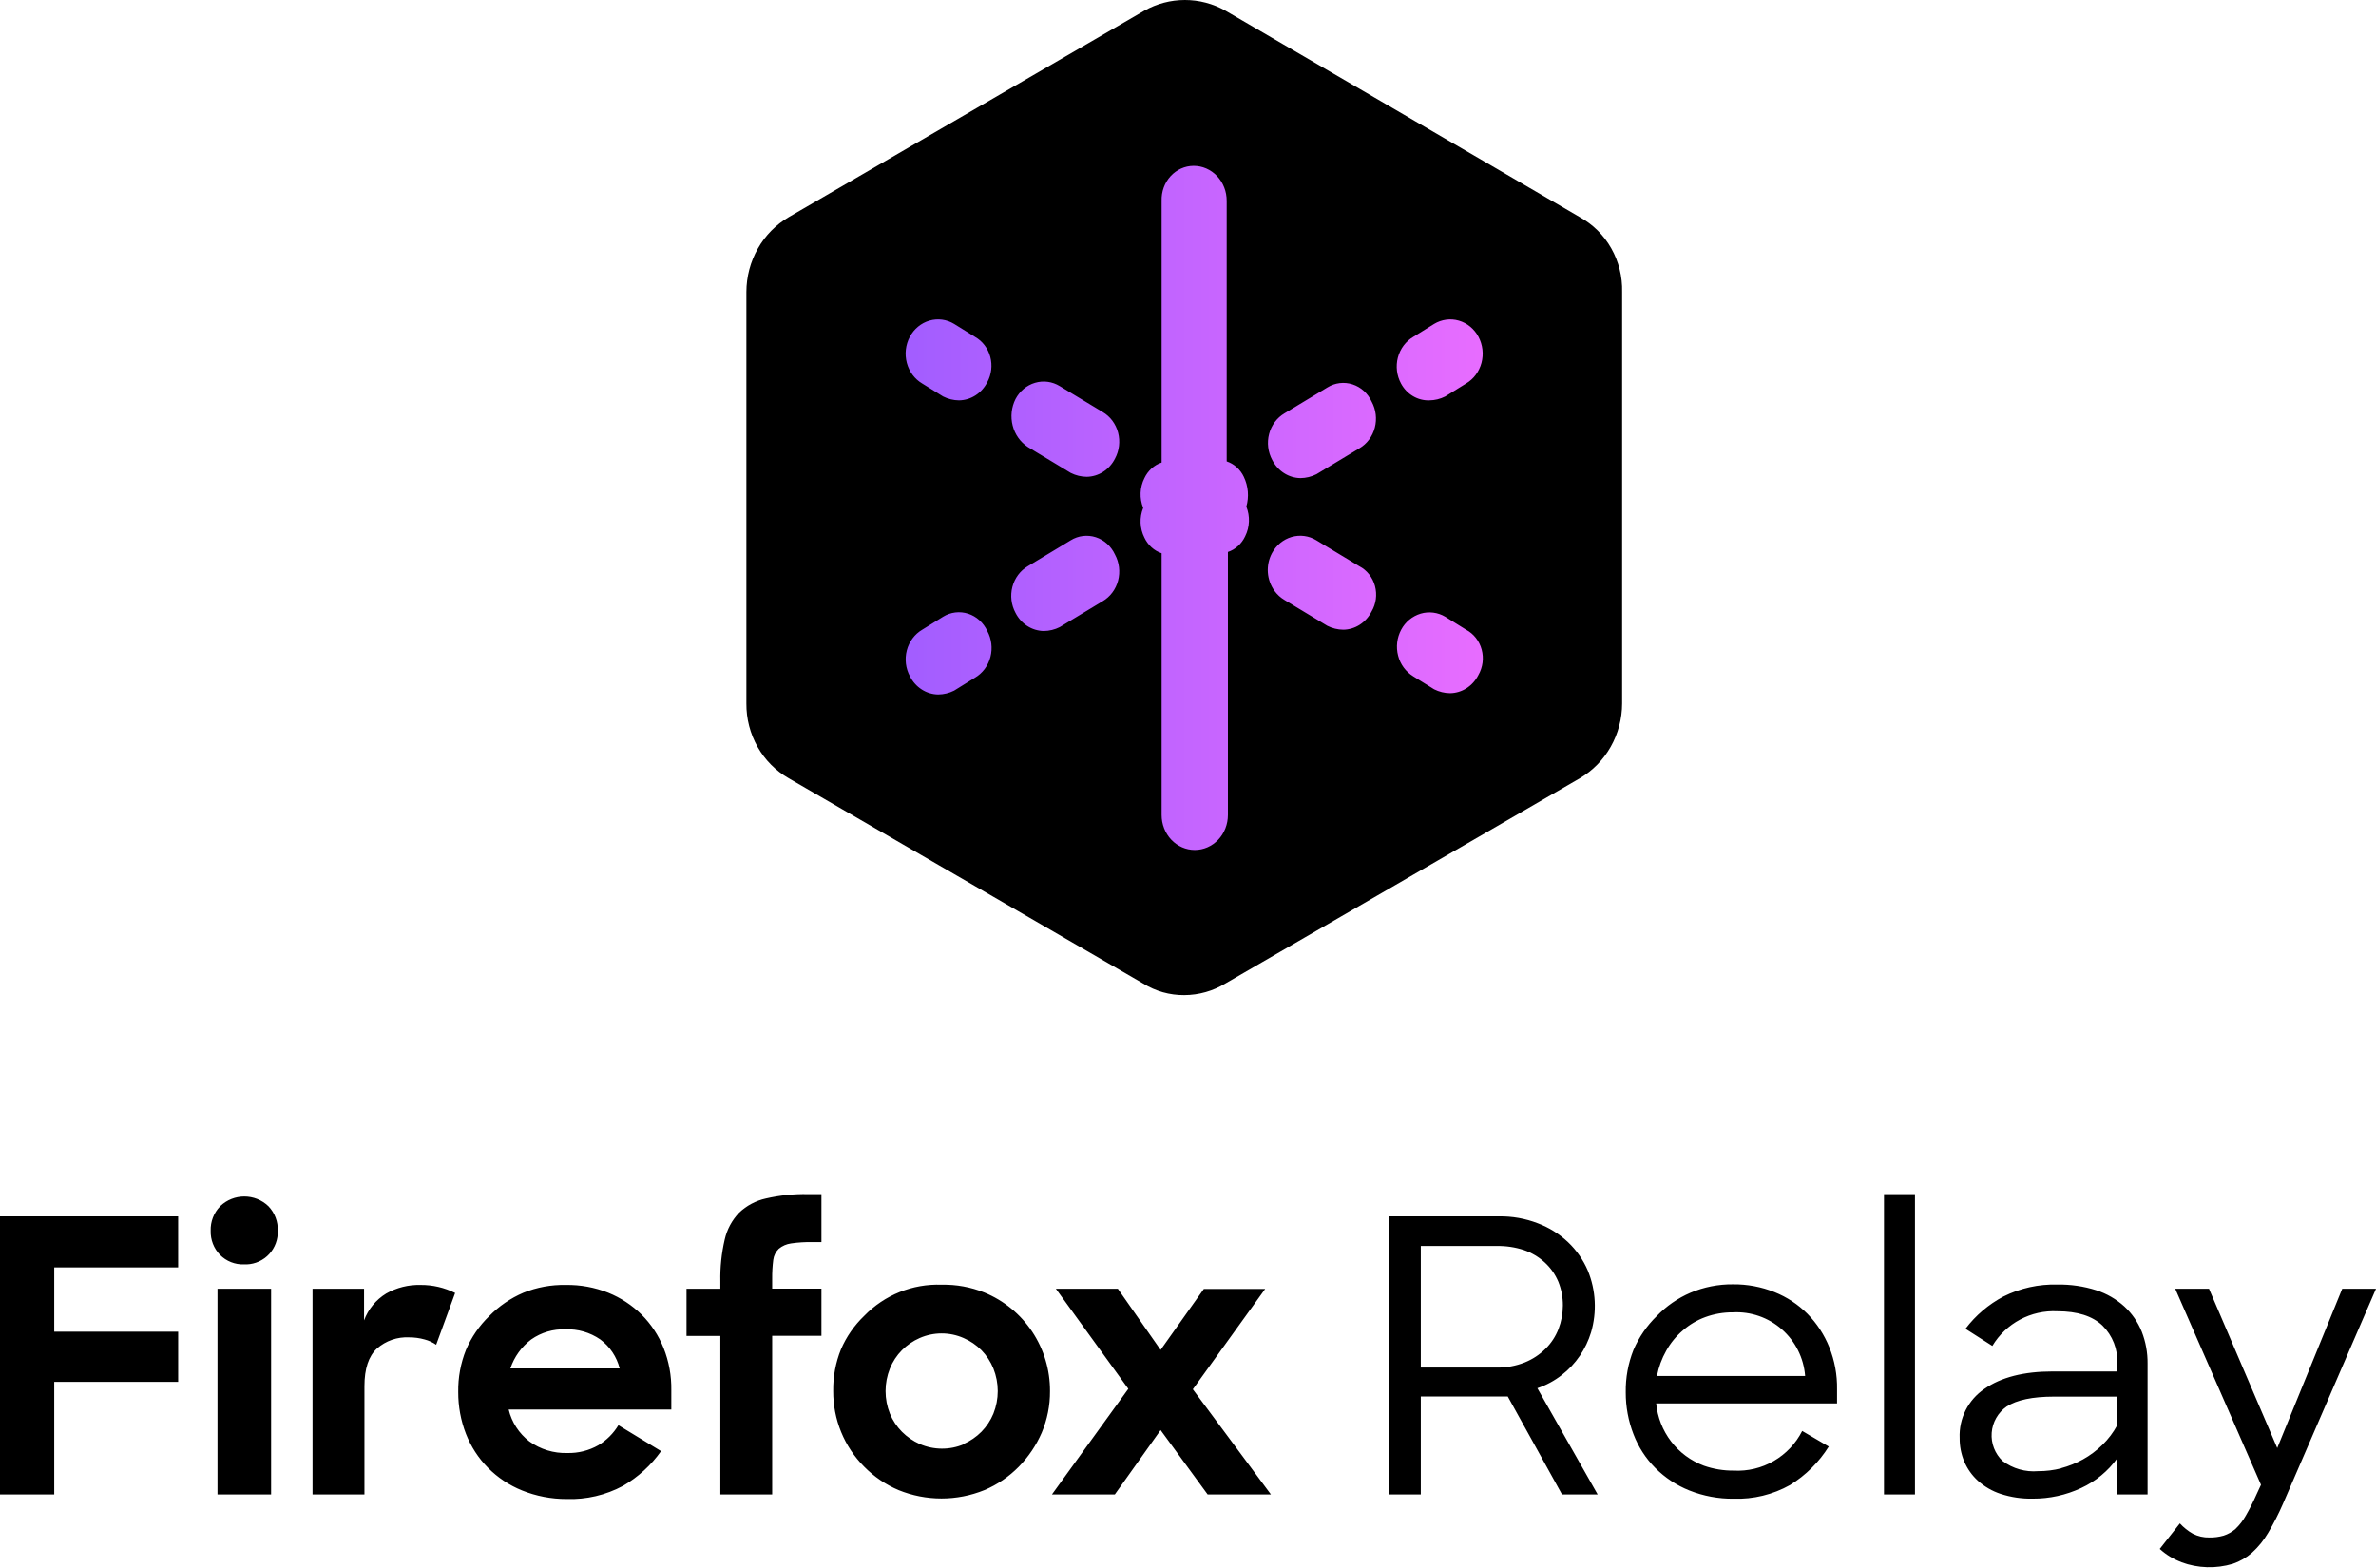
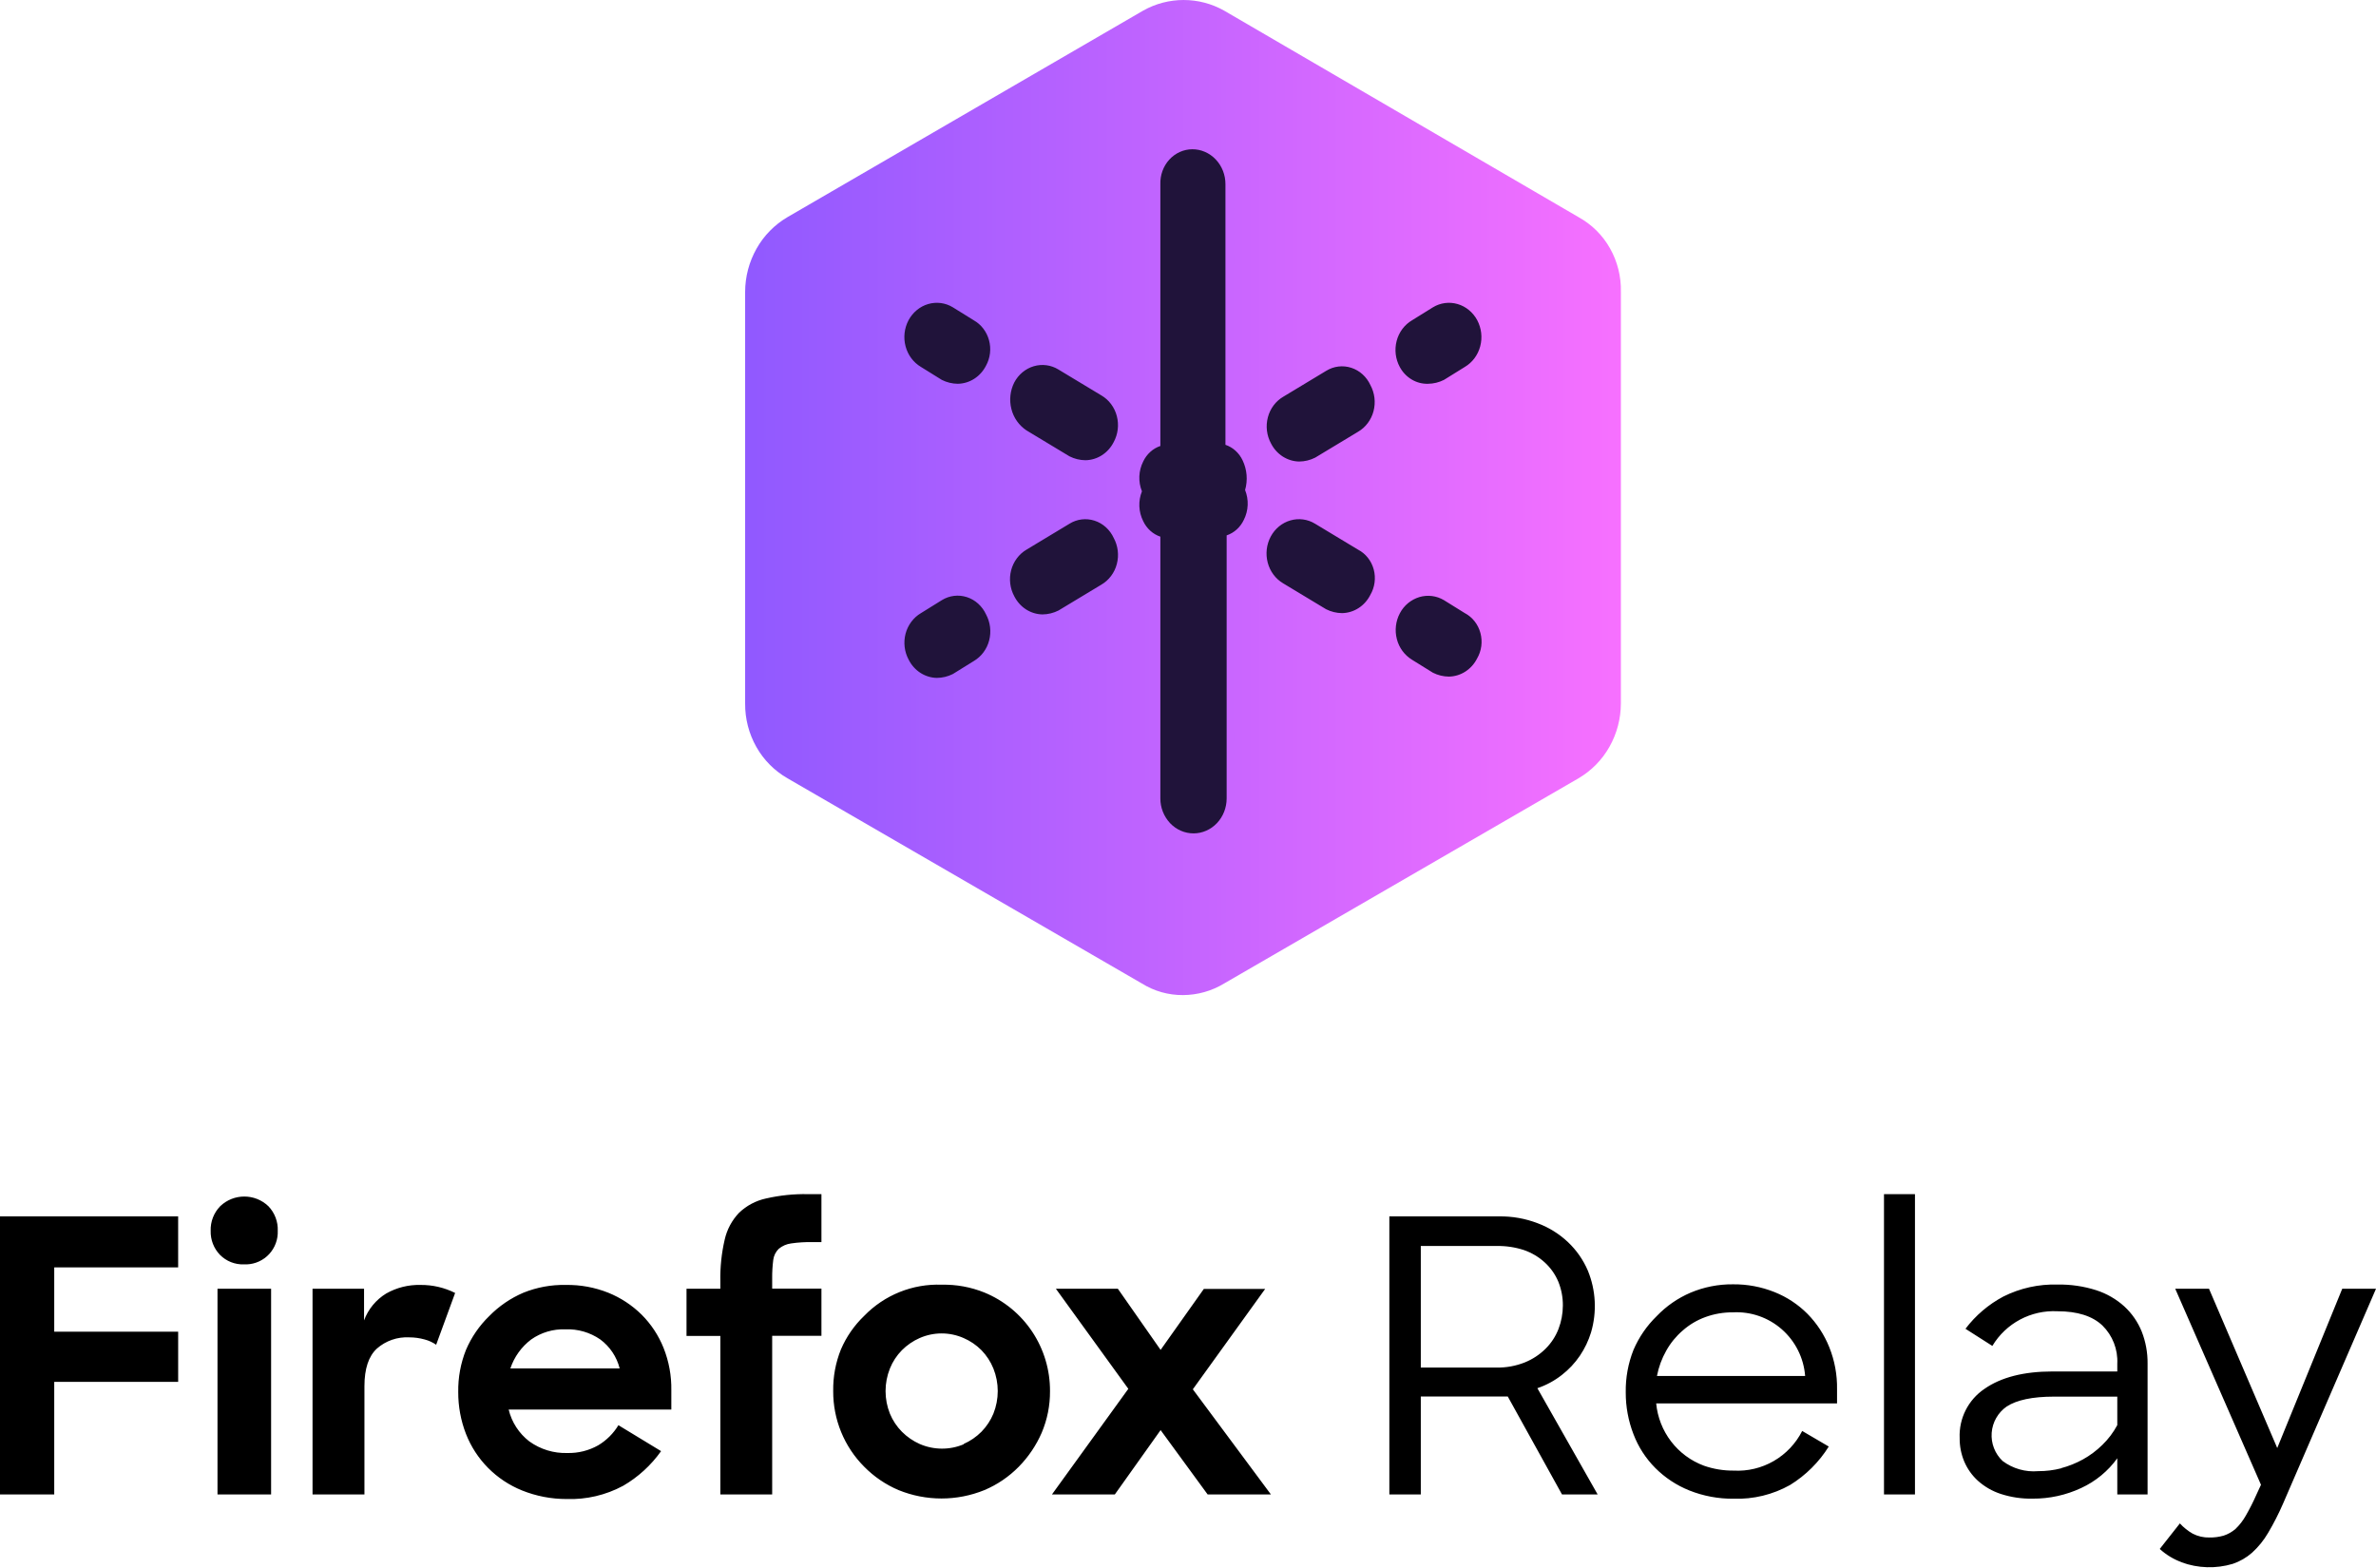
<svg xmlns="http://www.w3.org/2000/svg" width="191" height="126" fill="none" viewBox="0 0 191 126">
-   <path d="M14.321 97.793v4.101H4.36v5.166h9.962v4.038H4.36v9.048H0V97.793h14.321Zm3.375-.814a2.8 2.8 0 0 1 3.885 0 2.703 2.703 0 0 1 .747 1.972 2.614 2.614 0 0 1-.688 1.87 2.59 2.59 0 0 1-1.802.829h-.224a2.589 2.589 0 0 1-1.93-.764 2.674 2.674 0 0 1-.748-1.935 2.706 2.706 0 0 1 .76-1.972Zm4.097 6.631v16.536h-4.309V103.61h4.309Zm7.472 0v2.542a4.27 4.27 0 0 1 1.78-2.16 5.318 5.318 0 0 1 2.76-.689 6.086 6.086 0 0 1 2.782.645l-1.525 4.164a2.956 2.956 0 0 0-.928-.426 4.599 4.599 0 0 0-1.245-.169 3.64 3.64 0 0 0-2.59.901c-.669.614-1.003 1.622-1.003 3.025v8.703h-4.172V103.61h4.14Zm12.702 16.216a8.13 8.13 0 0 1-2.74-1.822 8.047 8.047 0 0 1-1.768-2.723 9.183 9.183 0 0 1-.623-3.369 8.762 8.762 0 0 1 .623-3.387 8.34 8.34 0 0 1 1.868-2.718 8.525 8.525 0 0 1 2.746-1.878 8.613 8.613 0 0 1 3.412-.626 8.837 8.837 0 0 1 3.412.626c1 .403 1.91 1.001 2.678 1.759a7.963 7.963 0 0 1 1.768 2.68 8.815 8.815 0 0 1 .623 3.4v1.553H40.89a4.58 4.58 0 0 0 1.662 2.561c.89.64 1.964.968 3.058.933a4.808 4.808 0 0 0 2.49-.626 4.738 4.738 0 0 0 1.613-1.61l3.43 2.085a9.73 9.73 0 0 1-3.05 2.787 8.938 8.938 0 0 1-4.552 1.064 9.56 9.56 0 0 1-3.574-.689Zm.735-12.14a4.838 4.838 0 0 0-1.675 2.329h8.786a4.165 4.165 0 0 0-1.557-2.329 4.612 4.612 0 0 0-2.802-.814 4.509 4.509 0 0 0-2.752.814Zm15.205-4.076v-.583a13.611 13.611 0 0 1 .349-3.368 4.572 4.572 0 0 1 1.158-2.16 4.512 4.512 0 0 1 2.16-1.146 13.864 13.864 0 0 1 3.362-.35h1.097v3.856h-.704a10.75 10.75 0 0 0-1.737.107 1.961 1.961 0 0 0-.99.432 1.517 1.517 0 0 0-.442.889 11.023 11.023 0 0 0-.087 1.515v.795h3.96v3.795h-3.96v12.754h-4.166v-12.742h-2.72v-3.794h2.72Zm14.32 16.185a8.586 8.586 0 0 1-2.757-1.878 8.509 8.509 0 0 1-1.853-2.789 8.565 8.565 0 0 1-.638-3.291 8.591 8.591 0 0 1 .623-3.356 8.217 8.217 0 0 1 1.868-2.692 8.251 8.251 0 0 1 6.227-2.505 8.672 8.672 0 0 1 3.43.626 8.488 8.488 0 0 1 3.85 3.153 8.554 8.554 0 0 1 1.43 4.78 8.43 8.43 0 0 1-.665 3.338 9.032 9.032 0 0 1-1.844 2.736 8.53 8.53 0 0 1-2.758 1.878 9.166 9.166 0 0 1-6.912 0Zm5.237-3.707a4.696 4.696 0 0 0 1.433-.983c.408-.418.735-.911.959-1.452a4.885 4.885 0 0 0 0-3.632 4.568 4.568 0 0 0-.959-1.471 4.581 4.581 0 0 0-1.433-.977 4.394 4.394 0 0 0-3.536 0 4.646 4.646 0 0 0-1.426.977 4.447 4.447 0 0 0-.964 1.471 4.885 4.885 0 0 0 0 3.632c.224.542.552 1.036.964 1.452.412.413.896.746 1.426.983a4.49 4.49 0 0 0 1.776.375 4.479 4.479 0 0 0 1.78-.356l-.02-.019Zm7.416-12.478h4.982l3.436 4.915 3.476-4.903h4.93l-5.815 8.071 6.276 8.453h-5.087l-3.78-5.172-3.679 5.172h-5.055l6.139-8.491-5.823-8.045Zm35.616-5.817a8.274 8.274 0 0 1 3.114.551 7.254 7.254 0 0 1 2.434 1.515 6.889 6.889 0 0 1 1.601 2.298 7.507 7.507 0 0 1 .255 4.959 7.012 7.012 0 0 1-.897 1.878 6.771 6.771 0 0 1-1.451 1.547 6.596 6.596 0 0 1-1.967 1.064l4.845 8.541h-2.865l-4.358-7.871h-6.993v7.871h-2.528V97.793h8.81Zm-6.282 12.153h6.089a5.864 5.864 0 0 0 2.267-.413 5.072 5.072 0 0 0 1.675-1.102 4.562 4.562 0 0 0 1.039-1.59 5.27 5.27 0 0 0 .35-1.879 4.994 4.994 0 0 0-.368-1.928 4.42 4.42 0 0 0-1.089-1.541 4.828 4.828 0 0 0-1.675-.995 6.648 6.648 0 0 0-2.186-.326h-6.102v9.774Zm21.587 9.88a8.142 8.142 0 0 1-2.739-1.809 7.771 7.771 0 0 1-1.75-2.711 9.215 9.215 0 0 1-.623-3.369 8.868 8.868 0 0 1 .623-3.412 8.422 8.422 0 0 1 1.868-2.718 8.26 8.26 0 0 1 2.709-1.878 8.57 8.57 0 0 1 3.425-.676 8.733 8.733 0 0 1 3.337.626 7.821 7.821 0 0 1 2.646 1.747 8.14 8.14 0 0 1 1.755 2.686 8.692 8.692 0 0 1 .623 3.381v1.133h-14.539a5.959 5.959 0 0 0 1.2 3.061 5.895 5.895 0 0 0 2.636 1.948 7.049 7.049 0 0 0 2.391.395 5.8 5.8 0 0 0 3.225-.772 5.84 5.84 0 0 0 2.285-2.415l2.136 1.252a9.632 9.632 0 0 1-3.113 3.093 8.673 8.673 0 0 1-4.539 1.102 9.355 9.355 0 0 1-3.556-.664Zm1.283-13.937a5.66 5.66 0 0 0-1.812 1.077 5.944 5.944 0 0 0-1.326 1.621 6.64 6.64 0 0 0-.748 2.035h11.912a5.567 5.567 0 0 0-1.874-3.751 5.511 5.511 0 0 0-3.948-1.364 6.282 6.282 0 0 0-2.204.382Zm16.855-9.887v24.144h-2.49V96.002h2.49Zm6.887 24.1a5.154 5.154 0 0 1-1.83-1.058 4.442 4.442 0 0 1-1.097-1.547 4.76 4.76 0 0 1-.367-1.878 4.531 4.531 0 0 1 1.999-3.964c1.326-.926 3.15-1.396 5.467-1.396h5.205v-.626a4.02 4.02 0 0 0-1.195-3.068c-.803-.764-2.012-1.146-3.611-1.146a5.755 5.755 0 0 0-5.237 2.787l-2.161-1.378a9.29 9.29 0 0 1 3.045-2.592 9.139 9.139 0 0 1 4.359-.964 9.73 9.73 0 0 1 3.113.457 6.204 6.204 0 0 1 2.254 1.302 5.603 5.603 0 0 1 1.401 2.029c.319.819.477 1.693.467 2.573v10.513h-2.435v-2.906a7.398 7.398 0 0 1-2.895 2.386 9.07 9.07 0 0 1-3.904.858 7.803 7.803 0 0 1-2.578-.382Zm4.856-2.066a7.78 7.78 0 0 0 1.763-.708 7.256 7.256 0 0 0 1.557-1.164 6.506 6.506 0 0 0 1.201-1.591v-2.291h-5.087c-1.724 0-2.995.269-3.804.795a2.831 2.831 0 0 0-.324 4.383 4.16 4.16 0 0 0 2.851.814 7.363 7.363 0 0 0 1.869-.232l-.026-.006Zm9.701 7.563a5.327 5.327 0 0 1-1.767-1.07l1.618-2.054c.3.328.648.607 1.034.826.416.214.878.32 1.345.307.385.007.769-.044 1.14-.15.347-.113.668-.294.945-.532.332-.315.612-.678.836-1.077.314-.545.6-1.108.852-1.684l.368-.796-6.893-15.759h2.715l5.485 12.804 5.225-12.804H191l-7.472 17.275a21.017 21.017 0 0 1-1.202 2.354 6.773 6.773 0 0 1-1.294 1.596c-.45.395-.974.697-1.539.889a6.536 6.536 0 0 1-4.134-.125h.024ZM126.988 17.453 98.508.856C97.508.294 96.388 0 95.25 0a6.651 6.651 0 0 0-3.259.856L63.41 17.453a6.813 6.813 0 0 0-2.49 2.532 7.111 7.111 0 0 0-.92 3.484v33.088a6.985 6.985 0 0 0 .903 3.495 6.688 6.688 0 0 0 2.507 2.522l28.48 16.492A6.15 6.15 0 0 0 95.2 80a6.413 6.413 0 0 0 3.308-.934l28.48-16.492a6.804 6.804 0 0 0 2.49-2.532 7.106 7.106 0 0 0 .92-3.485V23.47a6.794 6.794 0 0 0-.876-3.51 6.5 6.5 0 0 0-2.534-2.506Z" fill="#000" />
-   <path d="m75.813 49.583-1.678 1.042c-.3.175-.564.413-.776.697-.213.284-.37.61-.462.96a2.874 2.874 0 0 0 .251 2.093c.22.435.548.8.947 1.056.399.257.856.396 1.323.402.444-.004.882-.11 1.283-.312l1.678-1.042c.3-.175.564-.413.777-.697.212-.284.369-.61.461-.96a2.876 2.876 0 0 0-.251-2.093 2.663 2.663 0 0 0-.633-.864 2.5 2.5 0 0 0-.907-.526 2.408 2.408 0 0 0-2.013.244Zm10.263-6.145-3.454 2.083a2.63 2.63 0 0 0-.776.697 2.79 2.79 0 0 0-.462.96 2.874 2.874 0 0 0 .251 2.093c.22.435.548.8.947 1.056.399.256.856.395 1.323.402a2.91 2.91 0 0 0 1.283-.312l3.454-2.084c.3-.175.565-.412.777-.697.213-.284.37-.61.461-.96a2.876 2.876 0 0 0-.25-2.093 2.66 2.66 0 0 0-.634-.864 2.498 2.498 0 0 0-.907-.526 2.409 2.409 0 0 0-2.013.245Zm13.915-5.094a2.443 2.443 0 0 0-.57-.774 2.3 2.3 0 0 0-.811-.476V16.146a2.94 2.94 0 0 0-.2-1.078 2.818 2.818 0 0 0-.578-.914 2.65 2.65 0 0 0-.866-.61 2.534 2.534 0 0 0-1.02-.21 2.46 2.46 0 0 0-1.004.218 2.58 2.58 0 0 0-.844.614c-.24.263-.426.573-.55.913-.123.34-.18.703-.169 1.067v21.041c-.298.1-.574.262-.811.477a2.448 2.448 0 0 0-.57.773 2.904 2.904 0 0 0-.099 2.396 2.903 2.903 0 0 0 .099 2.396c.139.296.333.559.57.773a2.3 2.3 0 0 0 .811.477v21.042c0 .746.281 1.461.78 1.989.5.527 1.178.823 1.885.823.707 0 1.384-.296 1.884-.823.5-.528.78-1.243.78-1.99V44.376c.298-.1.574-.262.811-.477.238-.215.432-.478.571-.773a2.911 2.911 0 0 0 .099-2.396 3.373 3.373 0 0 0-.198-2.385Zm6.721-7.198-3.454 2.083c-.3.176-.564.413-.777.697-.213.285-.369.61-.461.96a2.874 2.874 0 0 0 .251 2.093c.22.435.547.8.946 1.056.399.257.856.396 1.324.403.444-.005.882-.111 1.283-.313l3.454-2.083c.3-.176.564-.413.777-.697.212-.285.369-.611.461-.96a2.874 2.874 0 0 0-.251-2.093 2.673 2.673 0 0 0-.633-.865 2.506 2.506 0 0 0-.907-.525 2.413 2.413 0 0 0-2.013.244Zm8.181 1.041c.444-.003.882-.11 1.283-.312l1.678-1.042c.299-.176.563-.414.776-.699.212-.285.369-.611.462-.96a2.9 2.9 0 0 0-.241-2.097 2.696 2.696 0 0 0-.666-.816 2.544 2.544 0 0 0-.912-.483 2.47 2.47 0 0 0-1.017-.077 2.51 2.51 0 0 0-.968.34l-1.678 1.042c-.3.176-.564.413-.777.697a2.8 2.8 0 0 0-.461.96 2.876 2.876 0 0 0 .251 2.093c.226.423.557.772.957 1.01.4.239.854.358 1.313.345Zm2.961 18.438-1.678-1.042a2.487 2.487 0 0 0-1.976-.247 2.635 2.635 0 0 0-1.566 1.296 2.888 2.888 0 0 0-.244 2.084 2.737 2.737 0 0 0 1.22 1.659l1.678 1.042c.401.201.838.308 1.283.312a2.513 2.513 0 0 0 1.323-.402c.399-.256.726-.621.947-1.056a2.702 2.702 0 0 0 .265-2.052 2.618 2.618 0 0 0-.467-.936 2.47 2.47 0 0 0-.785-.658Zm-8.586-5.104-3.454-2.084a2.474 2.474 0 0 0-1.986-.264 2.56 2.56 0 0 0-.912.484c-.27.223-.497.5-.666.816a2.874 2.874 0 0 0 .222 3.057c.212.285.476.522.776.7l3.454 2.083a2.91 2.91 0 0 0 1.283.312 2.511 2.511 0 0 0 1.323-.402c.399-.257.726-.621.947-1.056.179-.303.297-.643.344-.997a2.697 2.697 0 0 0-.069-1.058 2.607 2.607 0 0 0-.471-.937 2.45 2.45 0 0 0-.791-.654Zm-26.646-9.584 3.454 2.084c.401.202.84.308 1.283.312a2.515 2.515 0 0 0 1.324-.402c.399-.256.726-.621.946-1.056a2.876 2.876 0 0 0 .251-2.093 2.791 2.791 0 0 0-.46-.96 2.632 2.632 0 0 0-.778-.697l-3.454-2.083a2.455 2.455 0 0 0-1.983-.265 2.54 2.54 0 0 0-.91.486c-.269.225-.493.503-.66.82a3.064 3.064 0 0 0-.229 2.134 2.908 2.908 0 0 0 1.216 1.72Zm-4.243-8.854L76.7 26.042a2.473 2.473 0 0 0-1.986-.264c-.33.096-.64.26-.911.483-.271.223-.498.5-.666.816a2.9 2.9 0 0 0-.24 2.097c.092.349.249.675.461.96.213.285.477.523.776.7l1.678 1.04c.4.203.839.31 1.283.314a2.515 2.515 0 0 0 1.323-.403c.4-.256.726-.62.947-1.056a2.78 2.78 0 0 0 .24-2.044 2.694 2.694 0 0 0-.46-.933 2.532 2.532 0 0 0-.767-.669Z" fill="url(#a)" />
+   <path fill="#000" d="M14.321 97.793v4.101H4.36v5.166h9.962v4.038H4.36v9.048H0V97.793h14.321Zm3.375-.814a2.8 2.8 0 0 1 3.885 0c.506.529.775 1.241.747 1.972a2.613 2.613 0 0 1-.688 1.87 2.587 2.587 0 0 1-1.802.829h-.224a2.587 2.587 0 0 1-1.93-.764 2.674 2.674 0 0 1-.748-1.935 2.708 2.708 0 0 1 .76-1.972Zm4.097 6.631v16.536h-4.309V103.61h4.309Zm7.472 0v2.542c.334-.9.961-1.66 1.78-2.16a5.32 5.32 0 0 1 2.76-.689 6.078 6.078 0 0 1 2.782.645l-1.525 4.164a2.943 2.943 0 0 0-.928-.426 4.593 4.593 0 0 0-1.245-.169 3.641 3.641 0 0 0-2.59.901c-.669.614-1.003 1.622-1.003 3.025v8.703h-4.172V103.61h4.141Zm12.702 16.216a8.127 8.127 0 0 1-2.74-1.822 8.05 8.05 0 0 1-1.768-2.723 9.177 9.177 0 0 1-.623-3.369 8.766 8.766 0 0 1 .623-3.387 8.36 8.36 0 0 1 1.868-2.718 8.532 8.532 0 0 1 2.746-1.878 8.61 8.61 0 0 1 3.412-.626 8.833 8.833 0 0 1 3.412.626c1 .403 1.91 1.001 2.678 1.759a7.963 7.963 0 0 1 1.768 2.68 8.811 8.811 0 0 1 .623 3.4v1.553H40.89a4.576 4.576 0 0 0 1.662 2.561c.89.64 1.964.968 3.058.933a4.804 4.804 0 0 0 2.49-.626 4.733 4.733 0 0 0 1.613-1.61l3.43 2.085a9.726 9.726 0 0 1-3.05 2.787 8.944 8.944 0 0 1-4.552 1.064 9.576 9.576 0 0 1-3.574-.689Zm.735-12.14a4.836 4.836 0 0 0-1.675 2.329h8.786a4.168 4.168 0 0 0-1.557-2.329 4.616 4.616 0 0 0-2.802-.814 4.504 4.504 0 0 0-2.752.814Zm15.205-4.076v-.583a13.63 13.63 0 0 1 .349-3.368 4.572 4.572 0 0 1 1.158-2.16 4.509 4.509 0 0 1 2.16-1.146 13.874 13.874 0 0 1 3.362-.35h1.097v3.856h-.704a10.736 10.736 0 0 0-1.737.107 1.955 1.955 0 0 0-.99.432 1.511 1.511 0 0 0-.442.889 10.961 10.961 0 0 0-.087 1.515v.795h3.96v3.795h-3.96v12.754h-4.166v-12.742h-2.72v-3.794h2.72Zm14.32 16.185a8.589 8.589 0 0 1-2.757-1.878 8.52 8.52 0 0 1-1.853-2.789 8.575 8.575 0 0 1-.638-3.291 8.591 8.591 0 0 1 .623-3.356 8.222 8.222 0 0 1 1.868-2.692 8.25 8.25 0 0 1 6.227-2.505 8.661 8.661 0 0 1 3.43.626 8.49 8.49 0 0 1 3.85 3.153 8.554 8.554 0 0 1 1.43 4.78 8.43 8.43 0 0 1-.665 3.338 9.037 9.037 0 0 1-1.844 2.736 8.535 8.535 0 0 1-2.758 1.878 9.166 9.166 0 0 1-6.912 0h-.001Zm5.237-3.707a4.693 4.693 0 0 0 1.433-.983c.408-.418.735-.911.959-1.452a4.883 4.883 0 0 0 0-3.632 4.573 4.573 0 0 0-.959-1.471 4.566 4.566 0 0 0-1.433-.977 4.395 4.395 0 0 0-3.536 0 4.656 4.656 0 0 0-1.426.977 4.438 4.438 0 0 0-.964 1.471 4.883 4.883 0 0 0 0 3.632c.224.542.552 1.036.964 1.452.412.413.896.746 1.426.983.56.245 1.165.372 1.776.375a4.48 4.48 0 0 0 1.78-.356l-.02-.019Zm7.416-12.478h4.982l3.436 4.915 3.476-4.903h4.93l-5.815 8.071 6.276 8.453h-5.087l-3.78-5.172-3.679 5.172h-5.055l6.139-8.491-5.823-8.045Zm35.616-5.817a8.282 8.282 0 0 1 3.114.551 7.248 7.248 0 0 1 2.434 1.515 6.892 6.892 0 0 1 1.601 2.298 7.507 7.507 0 0 1 .255 4.959 7.01 7.01 0 0 1-.897 1.878 6.75 6.75 0 0 1-1.451 1.547 6.596 6.596 0 0 1-1.967 1.064l4.845 8.541h-2.865l-4.358-7.871h-6.993v7.871h-2.528V97.793h8.81Zm-6.282 12.153h6.089a5.86 5.86 0 0 0 2.267-.413 5.067 5.067 0 0 0 1.675-1.102 4.562 4.562 0 0 0 1.039-1.59c.23-.6.349-1.237.35-1.879a4.994 4.994 0 0 0-.368-1.928 4.416 4.416 0 0 0-1.089-1.541 4.825 4.825 0 0 0-1.675-.995 6.644 6.644 0 0 0-2.186-.326h-6.102v9.774Zm21.587 9.88a8.147 8.147 0 0 1-2.739-1.809 7.761 7.761 0 0 1-1.75-2.711 9.219 9.219 0 0 1-.623-3.369 8.871 8.871 0 0 1 .623-3.412 8.413 8.413 0 0 1 1.868-2.718 8.264 8.264 0 0 1 2.709-1.878 8.57 8.57 0 0 1 3.425-.676 8.725 8.725 0 0 1 3.337.626c.992.396 1.893.99 2.646 1.747a8.145 8.145 0 0 1 1.755 2.686 8.677 8.677 0 0 1 .623 3.381v1.133h-14.539a5.96 5.96 0 0 0 1.2 3.061 5.9 5.9 0 0 0 2.636 1.948 7.049 7.049 0 0 0 2.391.395 5.798 5.798 0 0 0 3.225-.772 5.844 5.844 0 0 0 2.285-2.415l2.136 1.252a9.632 9.632 0 0 1-3.113 3.093 8.666 8.666 0 0 1-4.539 1.102 9.351 9.351 0 0 1-3.556-.664Zm1.283-13.937a5.657 5.657 0 0 0-1.812 1.077 5.96 5.96 0 0 0-1.326 1.621 6.64 6.64 0 0 0-.748 2.035h11.912a5.565 5.565 0 0 0-1.874-3.751 5.511 5.511 0 0 0-3.948-1.364 6.274 6.274 0 0 0-2.204.382Zm16.855-9.887v24.144h-2.49V96.002h2.49Zm6.887 24.1a5.145 5.145 0 0 1-1.83-1.058 4.438 4.438 0 0 1-1.097-1.547 4.767 4.767 0 0 1-.367-1.878 4.531 4.531 0 0 1 1.999-3.964c1.326-.926 3.15-1.396 5.467-1.396h5.205v-.626a4.02 4.02 0 0 0-1.195-3.068c-.803-.764-2.012-1.146-3.611-1.146a5.755 5.755 0 0 0-5.237 2.787l-2.161-1.378a9.294 9.294 0 0 1 3.045-2.592 9.136 9.136 0 0 1 4.359-.964 9.722 9.722 0 0 1 3.113.457c.835.27 1.603.713 2.254 1.302a5.607 5.607 0 0 1 1.401 2.029c.319.819.477 1.693.467 2.573v10.513h-2.435v-2.906a7.394 7.394 0 0 1-2.895 2.386 9.063 9.063 0 0 1-3.904.858 7.803 7.803 0 0 1-2.578-.382Zm4.856-2.066a7.798 7.798 0 0 0 1.763-.708 7.231 7.231 0 0 0 1.557-1.164 6.48 6.48 0 0 0 1.201-1.591v-2.291h-5.087c-1.724 0-2.995.269-3.804.795a2.83 2.83 0 0 0-.324 4.383 4.162 4.162 0 0 0 2.851.814 7.368 7.368 0 0 0 1.869-.232l-.026-.006Zm9.701 7.563a5.327 5.327 0 0 1-1.767-1.07l1.618-2.054c.3.328.648.607 1.034.826.416.214.878.32 1.345.307.385.007.769-.044 1.14-.15.347-.113.668-.294.945-.532.332-.315.612-.678.836-1.077.314-.545.6-1.108.852-1.684l.368-.796-6.893-15.759h2.715l5.485 12.804 5.225-12.804H191l-7.472 17.275a21.017 21.017 0 0 1-1.202 2.354 6.773 6.773 0 0 1-1.294 1.596c-.45.395-.974.697-1.539.889a6.536 6.536 0 0 1-4.134-.125h.024Z" />
  <defs>
-     <linearGradient id="a" x1="60.8" y1="41.667" x2="129.6" y2="41.667" gradientUnits="userSpaceOnUse">
+     <linearGradient id="a" x1="4.8" x2="75.208" y1="40.003" y2="40.003" gradientTransform="translate(79.272 -15.786)" gradientUnits="userSpaceOnUse">
      <stop stop-color="#9059FF" />
      <stop offset="1" stop-color="#F770FF" />
    </linearGradient>
  </defs>
+   <g>
+     <path fill="url(#a)" d="M151.06 1.667 122.58-14.93a6.635 6.635 0 0 0-6.517 0L87.482 1.667a6.812 6.812 0 0 0-2.49 2.532 7.1 7.1 0 0 0-.92 3.484v33.088a6.993 6.993 0 0 0 .903 3.495 6.7 6.7 0 0 0 2.507 2.522l28.48 16.492c.992.619 2.14.943 3.31.934a6.426 6.426 0 0 0 3.309-.934l28.48-16.492a6.812 6.812 0 0 0 2.49-2.532 7.12 7.12 0 0 0 .919-3.485V7.684a6.787 6.787 0 0 0-.876-3.51 6.487 6.487 0 0 0-2.534-2.506v-.001Z" transform="translate(-24.173 15.786)" />
+     <path fill="#20133A" d="m75.712 48.25-1.678 1.042c-.3.175-.564.412-.776.697-.213.284-.37.61-.462.96a2.876 2.876 0 0 0 .252 2.093c.22.435.547.8.946 1.056.4.256.856.395 1.323.402.445-.004.882-.11 1.283-.313l1.678-1.041c.3-.176.564-.413.777-.697.212-.285.37-.61.46-.96a2.879 2.879 0 0 0-.25-2.093 2.66 2.66 0 0 0-.633-.864 2.492 2.492 0 0 0-.907-.526 2.406 2.406 0 0 0-2.013.244Zm10.264-6.146-3.455 2.083c-.3.176-.564.413-.776.697a2.79 2.79 0 0 0-.462.96 2.876 2.876 0 0 0 .252 2.093c.22.435.547.8.946 1.057.4.256.856.395 1.323.402a2.919 2.919 0 0 0 1.283-.313L88.541 47c.3-.176.565-.413.777-.697.213-.284.37-.61.461-.96a2.869 2.869 0 0 0-.25-2.093 2.66 2.66 0 0 0-.633-.864 2.488 2.488 0 0 0-.908-.526 2.403 2.403 0 0 0-2.013.244h.001ZM99.89 37.01a2.441 2.441 0 0 0-.57-.773 2.288 2.288 0 0 0-.81-.477V14.813a2.92 2.92 0 0 0-.2-1.078 2.804 2.804 0 0 0-.579-.914 2.63 2.63 0 0 0-.866-.61 2.506 2.506 0 0 0-1.02-.211 2.453 2.453 0 0 0-1.004.219c-.32.144-.607.353-.844.614-.24.262-.426.573-.55.913-.123.34-.18.702-.169 1.066v21.042c-.298.1-.574.262-.81.477-.24.217-.434.48-.57.773a2.909 2.909 0 0 0-.1 2.396 2.91 2.91 0 0 0 .1 2.396c.138.295.332.558.57.773.234.213.51.375.81.477v21.041a2.9 2.9 0 0 0 .78 1.99c.5.527 1.178.823 1.885.823.707 0 1.384-.296 1.884-.824.5-.527.78-1.243.78-1.989V43.042c.298-.1.574-.262.812-.477.237-.215.431-.478.57-.773a2.91 2.91 0 0 0 .1-2.396 3.37 3.37 0 0 0-.199-2.386Zm6.72-7.198-3.453 2.084a2.62 2.62 0 0 0-.777.697c-.212.284-.37.61-.46.96a2.875 2.875 0 0 0 .25 2.093c.22.435.547.8.946 1.056.4.256.856.395 1.324.402.444-.004.882-.11 1.283-.312l3.454-2.084c.3-.175.564-.412.776-.697.213-.284.37-.61.462-.96a2.874 2.874 0 0 0-.252-2.093 2.658 2.658 0 0 0-.632-.864 2.492 2.492 0 0 0-.907-.526 2.406 2.406 0 0 0-2.013.244Zm8.182 1.042c.444-.004.882-.11 1.283-.312l1.678-1.042c.3-.177.563-.415.776-.7.212-.284.37-.61.462-.96.186-.705.1-1.453-.24-2.097a2.71 2.71 0 0 0-.667-.815 2.544 2.544 0 0 0-.91-.484 2.474 2.474 0 0 0-1.987.264l-1.677 1.042c-.3.176-.564.413-.777.697-.212.284-.37.61-.46.96a2.875 2.875 0 0 0 .25 2.093c.221.417.552.766.957 1.01.4.239.854.358 1.313.344Zm2.96 18.438-1.677-1.042a2.478 2.478 0 0 0-1.975-.248 2.633 2.633 0 0 0-1.566 1.296 2.888 2.888 0 0 0-.244 2.085c.175.69.613 1.286 1.22 1.659l1.678 1.041c.4.202.838.309 1.283.313.47-.008.928-.147 1.323-.402a2.7 2.7 0 0 0 .946-1.057c.177-.303.292-.643.338-.996a2.72 2.72 0 0 0-.072-1.055 2.607 2.607 0 0 0-.467-.936 2.453 2.453 0 0 0-.785-.658h-.002Zm-8.585-5.105-3.454-2.083a2.47 2.47 0 0 0-1.986-.264c-.33.096-.64.26-.912.483-.27.223-.497.5-.666.816a2.898 2.898 0 0 0-.24 2.097c.092.35.25.676.462.96.212.285.476.523.776.7l3.454 2.083c.4.202.84.309 1.283.313.47-.008.928-.148 1.323-.403.4-.256.726-.62.947-1.056a2.687 2.687 0 0 0 .275-2.055 2.592 2.592 0 0 0-.47-.936 2.43 2.43 0 0 0-.792-.655ZM82.52 34.604l3.454 2.083c.401.202.84.309 1.284.313.47-.008.928-.148 1.323-.402.4-.257.726-.621.946-1.056a2.87 2.87 0 0 0 .251-2.093 2.768 2.768 0 0 0-.46-.96 2.606 2.606 0 0 0-.778-.697l-3.454-2.084a2.451 2.451 0 0 0-1.983-.265c-.33.097-.64.263-.91.487a2.69 2.69 0 0 0-.66.82 3.058 3.058 0 0 0-.229 2.133c.176.705.61 1.319 1.216 1.721Zm-4.24-8.854-1.68-1.042a2.466 2.466 0 0 0-1.987-.264c-.33.096-.64.26-.91.484-.272.223-.498.5-.667.815a2.899 2.899 0 0 0-.24 2.097c.092.35.25.676.461.96.213.285.477.523.776.7l1.678 1.042c.4.202.84.308 1.283.312.47-.008.928-.147 1.323-.402.4-.257.726-.621.947-1.056a2.749 2.749 0 0 0 .24-2.044 2.691 2.691 0 0 0-.459-.933 2.515 2.515 0 0 0-.768-.669h.002Z" />
+   </g>
</svg>
